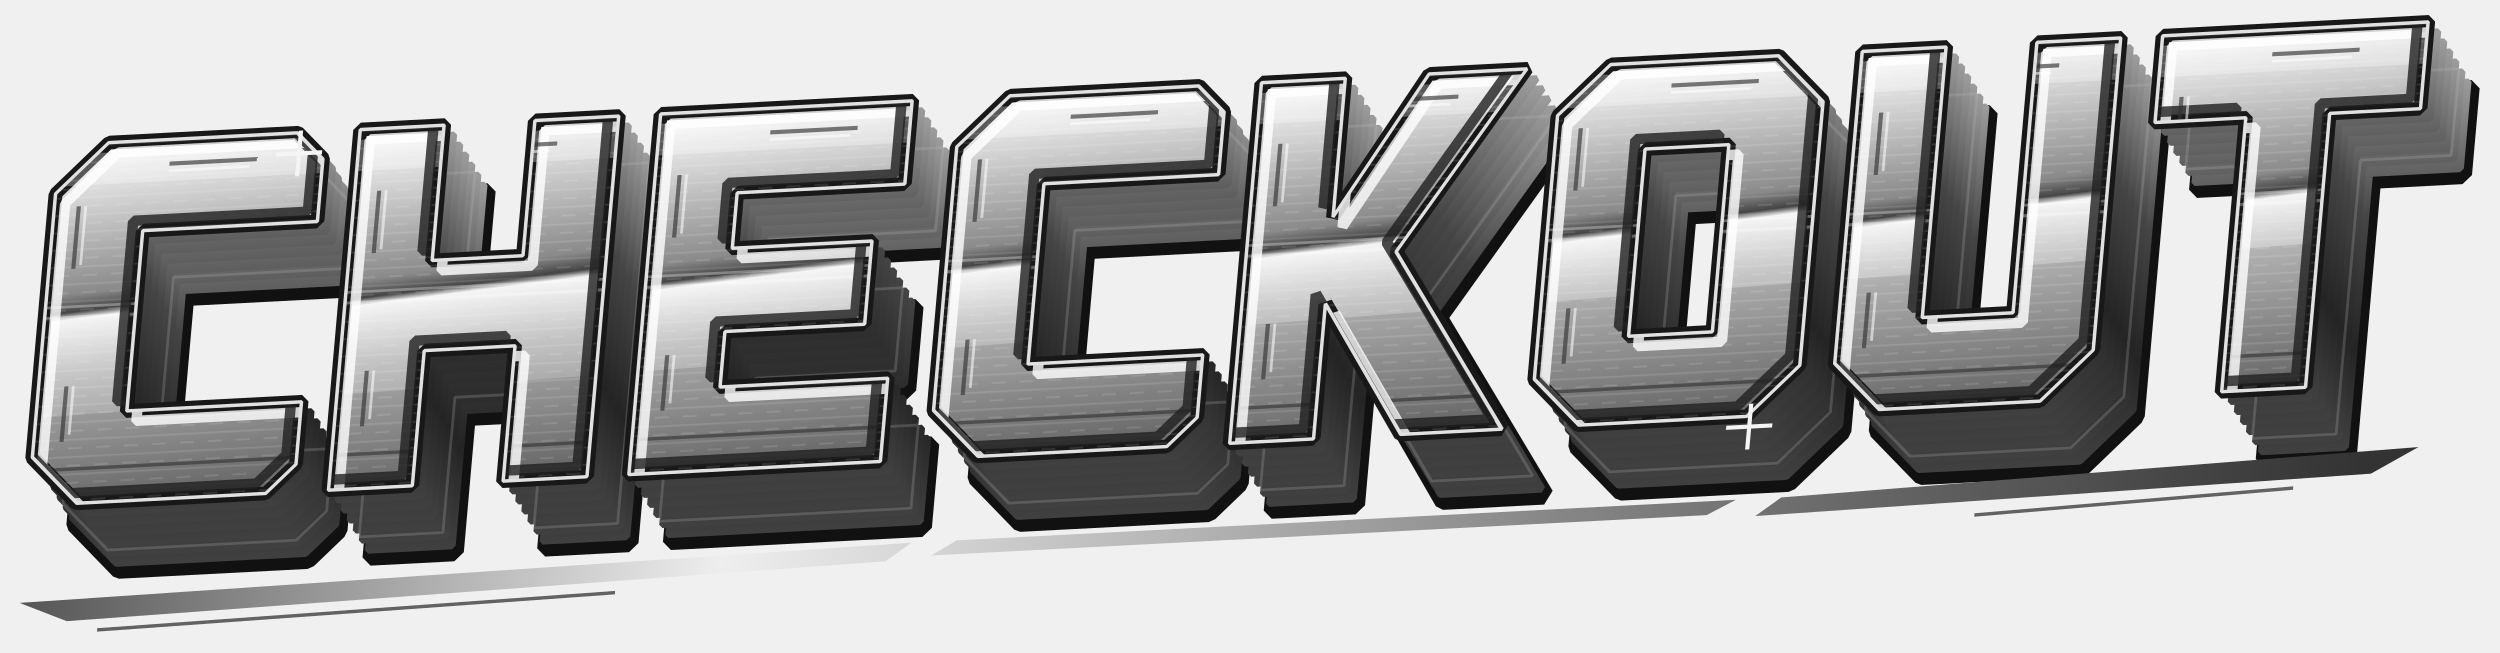
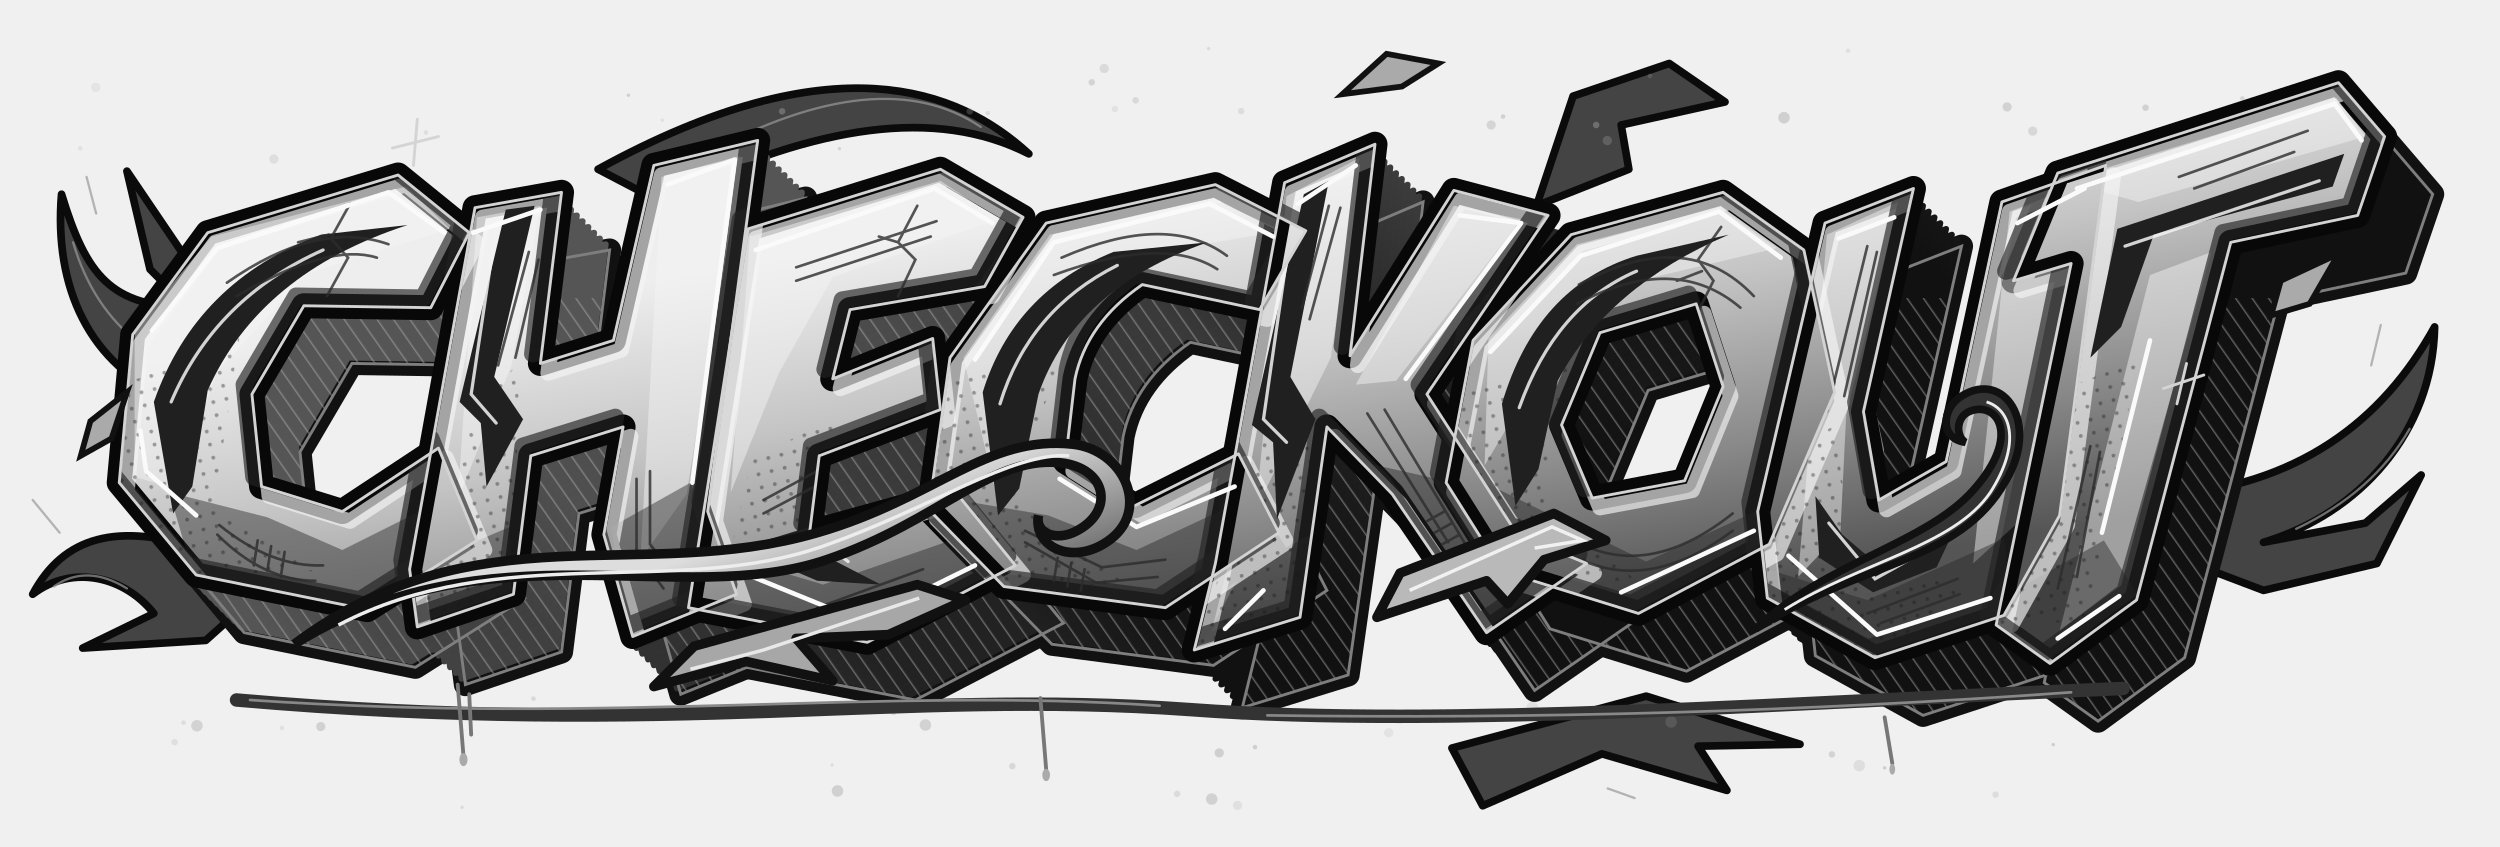
- <svg xmlns="http://www.w3.org/2000/svg" width="720" height="188" viewBox="20 8 720 188" fill="none" role="img" aria-labelledby="checkout-title checkout-description">
+ <svg xmlns="http://www.w3.org/2000/svg" width="1300" height="440" viewBox="0 25 1300 440" fill="none" role="img" aria-labelledby="checkout-title checkout-description">
  <defs>
-     <linearGradient id="chrome" x1="0" y1="0" x2="8" y2="104" gradientUnits="userSpaceOnUse">
-       <stop stop-color="#fff" />
-       <stop offset=".18" stop-color="#cfcfcf" />
-       <stop offset=".42" stop-color="#8a8a8a" />
-       <stop offset=".47" stop-color="#454545" />
-       <stop offset=".49" stop-color="#f5f5f5" />
-       <stop offset=".65" stop-color="#c4c4c4" />
-       <stop offset="1" stop-color="#777" />
-     </linearGradient>
-     <linearGradient id="depth" x1="0" y1="0" x2="0" y2="126" gradientUnits="userSpaceOnUse">
-       <stop stop-color="#9b9b9b" />
-       <stop offset=".3" stop-color="#454545" />
-       <stop offset=".6" stop-color="#242424" />
+     <linearGradient id="paint" x1="650" y1="120" x2="690" y2="363" gradientUnits="userSpaceOnUse">
+       <stop stop-color="#eee" />
+       <stop offset=".35" stop-color="#c5c5c5" />
+       <stop offset=".72" stop-color="#888" />
      <stop offset="1" stop-color="#555" />
    </linearGradient>
-     <linearGradient id="rail" x1="0" y1="130" x2="670" y2="130" gradientUnits="userSpaceOnUse">
+     <linearGradient id="depth" x1="400" y1="170" x2="530" y2="402" gradientUnits="userSpaceOnUse">
      <stop stop-color="#555" />
-       <stop offset=".3" stop-color="#eee" />
-       <stop offset=".65" stop-color="#888" />
+       <stop offset=".6" stop-color="#292929" />
+       <stop offset="1" stop-color="#111" />
+     </linearGradient>
+     <linearGradient id="ribbon" x1="490" y1="270" x2="530" y2="387" gradientUnits="userSpaceOnUse">
+       <stop stop-color="#ddd" />
+       <stop offset=".5" stop-color="#777" />
      <stop offset="1" stop-color="#333" />
    </linearGradient>
-     <pattern id="brushed" width="8" height="5" patternUnits="userSpaceOnUse">
-       <path d="M0 .5H8M2 3H6" stroke="#fff" stroke-opacity=".12" stroke-width=".5" />
+     <pattern id="halftone" width="7" height="7" patternUnits="userSpaceOnUse" patternTransform="rotate(-14)">
+       <circle cx="2" cy="2" r="1" fill="#171717" />
    </pattern>
-     <path id="letter-c" fill-rule="evenodd" d="M14 0H68L76 8V26H26V78H76V96L68 104H14L0 90V14Z" />
-     <path id="letter-h" fill-rule="evenodd" d="M0 0H24V39H50V0H74V104H50V65H24V104H0Z" />
-     <path id="letter-e" fill-rule="evenodd" d="M0 0H72V24H24V40H64V64H24V80H72V104H0Z" />
-     <path id="letter-k" fill-rule="evenodd" d="M0 0H24V40L48 0H76L43 51L78 104H49L24 65V104H0Z" />
-     <path id="letter-o" fill-rule="evenodd" d="M14 0H62L76 14V90L62 104H14L0 90V14Z M26 25V79H50V25Z" />
-     <path id="letter-u" fill-rule="evenodd" d="M0 0H24V78H50V0H74V90L60 104H14L0 90Z" />
-     <path id="letter-t" fill-rule="evenodd" d="M0 0H76V25H50V104H26V25H0Z" />
+     <pattern id="hatching" width="7" height="7" patternUnits="userSpaceOnUse" patternTransform="rotate(-35)">
+       <path d="M2 0V7" stroke="#b5b5b5" stroke-opacity=".45" stroke-width=".8" />
+     </pattern>
+     <path id="c-first" fill-rule="evenodd" clip-rule="evenodd" d="M108 146 207 116 244 146 224 185 158 184 131 230 136 278 178 291 228 258 248 306 191 342 102 324 62 276 69 199Z" />
+     <path id="h" fill-rule="evenodd" clip-rule="evenodd" d="M247 133 292 125 281 214 319 202 340 111 394 98 368 291 383 334 329 356 314 303 324 247 276 262 267 334 217 351 213 321Z" />
+     <path id="e" fill-rule="evenodd" clip-rule="evenodd" d="M389 144 489 113 532 138 512 174 442 186 433 222 485 201 489 238 426 262 421 302 497 281 528 319 451 359 358 341 368 278Z" />
+     <path id="c-second" fill-rule="evenodd" clip-rule="evenodd" d="M544 141 632 121 679 145 655 186 594 173Q565 193 559 222L554 265 590 288 644 261 665 302 606 341 522 330 483 290 494 211Z" />
+     <path id="k" fill-rule="evenodd" clip-rule="evenodd" d="M668 120 715 100 702 210 756 124 805 137 742 230 789 303 825 318 773 354 724 282 690 247 676 346 621 363 632 318Z" />
+     <path id="o" fill-rule="evenodd" clip-rule="evenodd" d="M817 147 896 125 938 155 954 229 920 308 852 344 781 322 752 276 766 202Z M832 198 812 246 828 284 876 275 896 226 882 183Z" />
+     <path id="u" fill-rule="evenodd" clip-rule="evenodd" d="M949 141 995 123 969 239 977 285 1012 265 1041 130 1095 111 1071 293 1042 345 975 367 919 336 914 291Z" />
+     <path id="t" fill-rule="evenodd" clip-rule="evenodd" d="M1070 115 1216 68 1240 96 1226 137 1160 151 1111 337 1066 370 1038 350 1077 162 1047 171Z" />
    <g id="word">
-       <use href="#letter-c" x="0" />
-       <use href="#letter-h" x="86" />
-       <use href="#letter-e" x="172" />
-       <use href="#letter-c" x="258" />
-       <use href="#letter-k" x="344" />
-       <use href="#letter-o" x="430" />
-       <use href="#letter-u" x="516" />
-       <use href="#letter-t" x="602" />
-     </g>
-     <clipPath id="faces" clip-rule="evenodd">
-       <use href="#letter-c" />
-       <use href="#letter-h" x="86" />
-       <use href="#letter-e" x="172" />
-       <use href="#letter-c" x="258" />
-       <use href="#letter-k" x="344" />
-       <use href="#letter-o" x="430" />
-       <use href="#letter-u" x="516" />
-       <use href="#letter-t" x="602" />
+       <use href="#c-first" />
+       <use href="#h" />
+       <use href="#e" />
+       <use href="#c-second" />
+       <use href="#k" />
+       <use href="#o" />
+       <use href="#u" />
+       <use href="#t" />
+     </g>
+     <clipPath id="faces">
+       <use href="#c-first" />
+       <use href="#h" />
+       <use href="#e" />
+       <use href="#c-second" />
+       <use href="#k" />
+       <use href="#o" />
+       <use href="#u" />
+       <use href="#t" />
+     </clipPath>
+     <clipPath id="sides">
+       <use href="#c-first" transform="translate(25 30)" />
+       <use href="#h" transform="translate(25 30)" />
+       <use href="#e" transform="translate(25 30)" />
+       <use href="#c-second" transform="translate(25 30)" />
+       <use href="#k" transform="translate(25 30)" />
+       <use href="#o" transform="translate(25 30)" />
+       <use href="#u" transform="translate(25 30)" />
+       <use href="#t" transform="translate(25 30)" />
    </clipPath>
  </defs>
-   <g transform="translate(42 32) skewX(-8) rotate(-3 339 52)" stroke-linejoin="bevel">
-     <use href="#word" transform="translate(14 20)" fill="#111" stroke="#111" stroke-width="5" />
-     <g fill="url(#depth)" stroke="url(#depth)" stroke-width="2">
-       <use href="#word" transform="translate(13 18)" />
-       <use href="#word" transform="translate(11 15)" />
-       <use href="#word" transform="translate(9 12)" />
-       <use href="#word" transform="translate(7 9)" />
-       <use href="#word" transform="translate(5 6)" />
-       <use href="#word" transform="translate(3 3)" />
-     </g>
-     <use href="#word" transform="translate(10 14)" stroke="#c1c1c1" stroke-opacity=".22" stroke-width=".8" />
-     <use href="#word" fill="url(#chrome)" stroke="#181818" stroke-width="4" />
-     <g clip-path="url(#faces)">
-       <path d="M-12 3H706V12H-12Z" fill="#fff" opacity=".28" />
-       <path d="M-12 79 706 61V104H-12Z" fill="#141414" opacity=".13" />
-       <path d="M-12 47H706M-12 50H706" stroke="#fff" stroke-opacity=".32" stroke-width=".8" />
-       <path d="M-12 94H706" stroke="#222" stroke-opacity=".5" stroke-width="1" />
-       <path d="M-12 0H706V104H-12Z" fill="url(#brushed)" />
-       <use href="#word" transform="translate(3 3)" stroke="#fff" stroke-opacity=".8" stroke-width="3" />
-       <use href="#word" transform="translate(-3 -3)" stroke="#202020" stroke-opacity=".8" stroke-width="3" />
-       <path d="M7 18V36M8 70V86M32 7H57" stroke="#333" stroke-opacity=".65" stroke-width="1.2" />
-       <path d="M9 18V35M10 70V84M32 9H55" stroke="#fff" stroke-opacity=".55" stroke-width=".8" />
-       <path d="M93 18V36M94 70V86M118 7H143" stroke="#333" stroke-opacity=".65" stroke-width="1.2" />
-       <path d="M95 18V35M96 70V84M118 9H141" stroke="#fff" stroke-opacity=".55" stroke-width=".8" />
-       <path d="M179 18V36M180 70V86M204 7H229" stroke="#333" stroke-opacity=".65" stroke-width="1.2" />
-       <path d="M181 18V35M182 70V84M204 9H227" stroke="#fff" stroke-opacity=".55" stroke-width=".8" />
-       <path d="M265 18V36M266 70V86M290 7H315" stroke="#333" stroke-opacity=".65" stroke-width="1.2" />
-       <path d="M267 18V35M268 70V84M290 9H313" stroke="#fff" stroke-opacity=".55" stroke-width=".8" />
-       <path d="M351 18V36M352 70V86M376 7H401" stroke="#333" stroke-opacity=".65" stroke-width="1.2" />
-       <path d="M353 18V35M354 70V84M376 9H399" stroke="#fff" stroke-opacity=".55" stroke-width=".8" />
-       <path d="M437 18V36M438 70V86M462 7H487" stroke="#333" stroke-opacity=".65" stroke-width="1.2" />
-       <path d="M439 18V35M440 70V84M462 9H485" stroke="#fff" stroke-opacity=".55" stroke-width=".8" />
-       <path d="M523 18V36M524 70V86M548 7H573" stroke="#333" stroke-opacity=".65" stroke-width="1.2" />
-       <path d="M525 18V35M526 70V84M548 9H571" stroke="#fff" stroke-opacity=".55" stroke-width=".8" />
-       <path d="M609 18V36M610 70V86M634 7H659" stroke="#333" stroke-opacity=".65" stroke-width="1.2" />
-       <path d="M611 18V35M612 70V84M634 9H657" stroke="#fff" stroke-opacity=".55" stroke-width=".8" />
-     </g>
-     <use href="#word" stroke="#e1e1e1" stroke-width="1" />
-     <path d="M0 132 255 128 248 133 14 138Z M268 128H491L483 132H261Z M504 128 686 123 673 130 497 133Z" fill="url(#rail)" />
-     <path d="M23 141 171 138M560 136 651 133" stroke="#626262" stroke-width="1" />
-     <g stroke="#f5f5f5" stroke-width="1.2" stroke-linecap="square">
-       <path d="M69 0V12M63 6H75" />
-       <path d="M493 101V113M487 107H499" />
-     </g>
+   <g fill="#444" stroke="#0b0b0b" stroke-width="4" stroke-linejoin="round">
+     <path d="M90 233C46 215 28 174 32 126 45 169 58 184 98 185L78 165 66 114 106 173 128 183Z" />
+     <path d="M106 311C61 296 33 304 17 334 38 318 65 325 80 344L43 362 107 358 136 332Z" />
+     <path d="M311 113C433 46 498 71 535 105 486 80 424 91 352 125L363 105 334 125Z" />
+     <path d="M799 132 818 75 868 58 897 78 843 90 847 113Z" />
+     <path d="M1124 283C1195 278 1239 244 1266 195 1265 250 1227 292 1177 307L1230 297 1259 272 1236 318 1177 332 1148 321Z" />
+     <path d="M755 414 856 387 936 412 883 413 898 436 833 417 771 444Z" />
+   </g>
+   <g stroke="#999" stroke-linecap="round" stroke-width="1.2" opacity=".7">
+     <path d="M38 151Q48 185 73 204M28 330Q45 318 66 331M367 105Q458 56 510 91M1194 300Q1234 281 1253 248" />
+     <path d="M45 117 50 136M17 285 31 302M1238 194 1233 215M836 435 850 440" />
+   </g>
+   <g fill="#aaa">
+     <circle cx="432.7" cy="422.8" r="0.9" opacity="0.26" />
+     <circle cx="221.5" cy="93.9" r="1.2" opacity="0.26" />
+     <circle cx="277.4" cy="388.3" r="1.2" opacity="0.34" />
+     <circle cx="1043.7" cy="80.6" r="2.4" opacity="0.42" />
+     <circle cx="464.7" cy="395.2" r="1.7" opacity="0.37" />
+     <circle cx="513.6" cy="83.8" r="1.2" opacity="0.28" />
+     <circle cx="1067.7" cy="412.2" r="0.9" opacity="0.49" />
+     <circle cx="858.0" cy="64.5" r="1.2" opacity="0.22" />
+     <circle cx="1037.7" cy="438.2" r="1.7" opacity="0.27" />
+     <circle cx="49.8" cy="70.4" r="2.4" opacity="0.18" />
+     <circle cx="150.0" cy="391.0" r="1.2" opacity="0.31" />
+     <circle cx="645.4" cy="82.8" r="1.7" opacity="0.27" />
+     <circle cx="146.6" cy="403.5" r="1.2" opacity="0.22" />
+     <circle cx="579.7" cy="81.7" r="1.7" opacity="0.20" />
+     <circle cx="966.8" cy="423.1" r="3" opacity="0.26" />
+     <circle cx="961.0" cy="51.4" r="1.2" opacity="0.24" />
+     <circle cx="435.5" cy="436.3" r="3" opacity="0.46" />
+     <circle cx="1217.8" cy="65.7" r="1.2" opacity="0.49" />
+     <circle cx="652.6" cy="413.5" r="1.2" opacity="0.47" />
+     <circle cx="142.4" cy="107.7" r="2.4" opacity="0.26" />
+     <circle cx="612.1" cy="437.8" r="1.7" opacity="0.29" />
+     <circle cx="927.7" cy="86.2" r="3" opacity="0.46" />
+     <circle cx="643.5" cy="443.8" r="2.4" opacity="0.24" />
+     <circle cx="406.7" cy="82.9" r="1.7" opacity="0.40" />
+     <circle cx="90.8" cy="410.9" r="1.7" opacity="0.25" />
+     <circle cx="775.4" cy="90.0" r="2.4" opacity="0.39" />
+     <circle cx="722.1" cy="406.0" r="2.4" opacity="0.19" />
+     <circle cx="504.3" cy="82.9" r="1.7" opacity="0.27" />
+     <circle cx="952.6" cy="417.3" r="1.7" opacity="0.41" />
+     <circle cx="835.8" cy="98.1" r="2.4" opacity="0.28" />
+     <circle cx="869.0" cy="400.4" r="3" opacity="0.20" />
+     <circle cx="590.5" cy="77.2" r="1.7" opacity="0.33" />
+     <circle cx="630.1" cy="440.5" r="3" opacity="0.43" />
+     <circle cx="574.2" cy="60.6" r="2.4" opacity="0.32" />
+     <circle cx="796.8" cy="392.8" r="3" opacity="0.20" />
+     <circle cx="1166.0" cy="76.2" r="1.2" opacity="0.38" />
+     <circle cx="240.3" cy="444.8" r="0.9" opacity="0.29" />
+     <circle cx="41.7" cy="102.1" r="1.2" opacity="0.21" />
+     <circle cx="980.0" cy="424.3" r="0.9" opacity="0.49" />
+     <circle cx="628.5" cy="50.3" r="0.9" opacity="0.29" />
+     <circle cx="526.4" cy="423.4" r="1.7" opacity="0.35" />
+     <circle cx="436.5" cy="102.3" r="0.9" opacity="0.40" />
+     <circle cx="481.2" cy="402.0" r="3" opacity="0.42" />
+     <circle cx="1115.7" cy="81.0" r="1.7" opacity="0.45" />
+     <circle cx="102.4" cy="402.4" r="3" opacity="0.41" />
+     <circle cx="830.0" cy="90.0" r="1.7" opacity="0.42" />
+     <circle cx="95.4" cy="400.8" r="1.2" opacity="0.28" />
+     <circle cx="567.7" cy="67.8" r="1.7" opacity="0.41" />
+     <circle cx="642.1" cy="389.1" r="1.2" opacity="0.34" />
+     <circle cx="1057.0" cy="93.2" r="2.4" opacity="0.35" />
+     <circle cx="166.8" cy="402.8" r="2.4" opacity="0.43" />
+     <circle cx="1224.6" cy="83.2" r="3" opacity="0.38" />
+     <circle cx="634.0" cy="416.5" r="2.4" opacity="0.47" />
+     <circle cx="344.4" cy="87.5" r="0.9" opacity="0.22" />
+     <circle cx="516.9" cy="390.3" r="1.2" opacity="0.35" />
+     <circle cx="326.8" cy="74.5" r="0.9" opacity="0.48" />
+     <circle cx="196.1" cy="395.1" r="1.2" opacity="0.23" />
+     <circle cx="781.6" cy="85.6" r="1.2" opacity="0.45" />
+   </g>
+   <use href="#word" transform="translate(25 30)" fill="url(#depth)" stroke="#111" stroke-width="12" stroke-linejoin="round" />
+   <g fill="url(#depth)" stroke="url(#depth)" stroke-width="3" stroke-linejoin="round">
+     <use href="#word" transform="translate(23 27)" />
+     <use href="#word" transform="translate(20 24)" />
+     <use href="#word" transform="translate(17 21)" />
+     <use href="#word" transform="translate(14 18)" />
+     <use href="#word" transform="translate(11 15)" />
+     <use href="#word" transform="translate(8 12)" />
+     <use href="#word" transform="translate(5 9)" />
+     <use href="#word" transform="translate(2 6)" />
+   </g>
+   <path d="M40 180H1280V420H40Z" fill="url(#hatching)" clip-path="url(#sides)" />
+   <use href="#word" transform="translate(25 30)" stroke="#7e7e7e" stroke-width="1.5" />
+   <g fill="url(#paint)" stroke="#080808" stroke-width="13" stroke-linejoin="round">
+     <use href="#c-first" />
+     <use href="#h" />
+     <use href="#e" />
+     <use href="#c-second" />
+     <use href="#k" />
+     <use href="#o" />
+     <use href="#u" />
+     <use href="#t" />
+   </g>
+   <g clip-path="url(#faces)">
+     <g fill="#f5f5f5" opacity=".47">
+       <path d="M70 196 110 148 211 122 234 144 160 167 113 218 91 279 70 273Z" />
+       <path d="M248 138 281 132 266 215 238 285ZM344 117 385 106 357 282 333 316Z" />
+       <path d="M390 148 489 119 519 139 433 169 405 219 380 281Z" />
+       <path d="M501 211 546 147 631 129 667 145 590 158 548 210 518 282Z" />
+       <path d="M669 127 707 107 692 211 653 290ZM756 132 791 139 726 223 705 225Z" />
+       <path d="M774 201 820 152 894 133 924 154 835 175 800 220 772 267Z" />
+       <path d="M950 147 987 130 960 241 957 302 935 325ZM1045 135 1086 119 1060 287 1026 318Z" />
+       <path d="M1073 119 1215 76 1230 96 1112 130ZM1118 168 1150 156 1101 330 1071 353Z" />
+     </g>
+     <g fill="#252525" opacity=".44">
+       <path d="M88 281 139 294 178 311 236 282 246 316 183 350 102 329Z" />
+       <path d="M216 320 265 299 266 339 213 362ZM318 299 359 276 383 334 328 366Z" />
+       <path d="M368 311 428 329 503 303 530 323 450 370 352 347Z" />
+       <path d="M498 285 545 293 591 311 651 283 669 310 606 352 523 341Z" />
+       <path d="M646 322 685 301 677 351 617 375ZM707 265 747 274 792 308 826 319 771 365Z" />
+       <path d="M770 275 813 296 856 317 928 284 923 316 850 355 781 334Z" />
+       <path d="M919 321 971 337 1042 305 1048 351 974 377 918 346Z" />
+       <path d="M1041 336 1094 306 1115 340 1065 380 1031 354Z" />
+     </g>
+     <use href="#word" transform="translate(4 5)" stroke="#f3f3f3" stroke-opacity=".66" stroke-width="8" stroke-linejoin="round" />
+     <use href="#word" transform="translate(-4 -5)" stroke="#222" stroke-opacity=".65" stroke-width="9" stroke-linejoin="round" />
+     <g fill="url(#halftone)" opacity=".38">
+       <path d="M65 225 125 197 111 289 163 322 102 324 62 276Z" />
+       <path d="M250 228 270 215 267 334 217 351ZM391 263 436 242 423 319 376 329Z" />
+       <path d="M494 223 554 202 527 286 586 329 522 330 483 290Z" />
+       <path d="M657 255 687 240 676 346 621 363ZM758 231 818 211 801 283 852 328 781 322Z" />
+       <path d="M919 269 954 246 963 312 1021 332 975 367 919 336Z" />
+       <path d="M1066 230 1112 212 1085 348 1038 350Z" />
+     </g>
+     <g fill="#202020">
+       <path d="M80 234Q102 171 167 147L212 142Q135 167 108 228L100 278 90 292Z" />
+       <path d="M263 134 278 132 257 221 272 243 253 278 250 245 239 234Z" />
+       <path d="M385 310 434 295 483 293 427 313 458 329 425 327Z" />
+       <path d="M511 229Q527 177 579 156L628 151Q559 175 540 230L530 279 519 293Z" />
+       <path d="M678 126 691 119 671 221 684 243 664 295 662 255 651 246Z" />
+       <path d="M781 235Q799 174 851 158L899 147Q836 174 810 223L800 269 788 288Z" />
+       <path d="M944 283 958 303 978 320 1016 301 1007 320 974 333 946 315Z" />
+       <path d="M1101 144 1219 105 1213 122 1120 147 1103 195 1087 211Z" />
+     </g>
+     <g stroke="#f2f2f2" stroke-width="1.7" opacity=".85" stroke-linecap="round">
+       <path d="M89 234Q112 180 168 155M258 143 245 230 258 245M394 314 427 306 441 317M520 235Q535 186 581 163M671 146 657 243 669 255M790 237Q809 184 851 166M951 297 975 326 1009 307M1105 153 1206 119" />
+     </g>
+     <g stroke="#2c2c2c" stroke-width="1.4" stroke-linecap="round" opacity=".8">
+       <path d="M118 172Q165 139 202 152M123 179Q171 151 196 159M114 298Q141 320 168 319M113 303Q137 327 164 327" />
+       <path d="M275 156 259 215M280 160 268 211M331 274 331 312 345 331M338 270 338 308 351 325" />
+       <path d="M414 164 487 140M414 171 484 148M397 285 458 252M397 292 452 263M425 341 480 321" />
+       <path d="M552 159Q607 135 638 158M548 168Q605 147 633 165M533 301 573 320 606 316M533 307 570 328 602 325" />
+       <path d="M697 133 681 191M691 132 677 185M720 238 765 313M711 240 753 307" />
+       <path d="M821 173Q877 142 912 179M820 183Q871 156 905 185M802 294Q847 335 901 292M801 302Q846 342 901 301" />
+       <path d="M971 153 950 239M976 156 959 231M971 344 1018 326M978 349 1019 334" />
+       <path d="M1133 117 1200 93M1141 123 1193 104M1087 257 1070 331M1092 260 1080 325" />
+       <path d="M182 131 172 149 181 159 170 179M171 147 155 151M477 132 467 151 476 160 467 179M467 151 457 148M895 143 883 160 891 171 882 189M885 166 872 171" />
+       <path d="M134 306 132 319M141 309 139 322M148 312 146 325M550 315 548 327M557 318 555 330M564 321 562 332M742 296 751 291M746 302 755 297M750 308 759 303" />
+     </g>
+   </g>
+   <use href="#word" stroke="#d3d3d3" stroke-width="1.5" stroke-linejoin="round" />
+   <g stroke="#fafafa" stroke-width="2.4" stroke-linecap="round" stroke-linejoin="round">
+     <path d="M79 197 113 154 202 125 231 146M73 249 76 270 102 293M246 146 281 134M347 121 382 108 360 276M393 155 486 123 516 141M389 324 448 348 507 319" />
+     <path d="M507 212 548 151 629 131 662 148M551 274 591 299 642 278M675 131 705 111M759 137 791 141 731 222M657 332 637 352M775 208 822 158 894 135 926 159M843 333 912 301" />
+     <path d="M956 149 985 138M1049 141 1084 123M930 314 976 355 1035 336M1080 123 1214 79 1228 98M1118 202 1093 302M1070 357 1102 335" />
+   </g>
+   <path d="M153 360C254 297 354 342 430 316 489 296 517 260 554 266 576 270 579 291 560 301 549 307 538 302 540 293 537 310 559 320 578 305 598 289 584 259 558 256 513 251 487 284 425 302 332 329 248 289 153 360Z" fill="url(#ribbon)" stroke="#111" stroke-width="5" />
+   <path d="M176 350C260 306 351 336 428 309 485 289 526 260 556 262" stroke="#ededed" stroke-width="1.8" />
+   <path d="M361 361 477 329 502 337 462 355 414 357 433 379 388 369 340 382Z" fill="#a7a7a7" stroke="#111" stroke-width="5" stroke-linejoin="round" />
+   <path d="M359 373 397 363 478 336" stroke="#e8e8e8" stroke-width="1.8" />
+   <path d="M728 323 808 292 835 306 803 316 784 339 773 327 716 346Z" fill="#b9b9b9" stroke="#111" stroke-width="5" stroke-linejoin="round" />
+   <path d="M733 332 807 299 823 306 798 310" stroke="#f1f1f1" stroke-width="1.8" />
+   <path d="M913 352C950 317 1001 308 1026 280 1052 251 1038 233 1024 239 1017 242 1017 252 1022 255 1008 253 1010 237 1020 231 1042 217 1061 245 1043 275 1019 318 967 317 913 352Z" fill="url(#ribbon)" stroke="#111" stroke-width="4" />
+   <path d="M928 342C968 317 1016 309 1035 281 1051 256 1046 238 1033 234" stroke="#ededed" stroke-width="1.5" />
+   <g stroke-linecap="round">
+     <path d="M123 389C353 409 466 383 619 394 753 404 937 390 1104 383" stroke="#333" stroke-width="7" />
+     <path d="M130 389C321 402 458 382 603 392M659 397Q868 400 1077 385" stroke="#888" stroke-width="1.4" />
+     <path d="M238 381 241 418M244 386 245 407M541 388 544 425M980 398 984 422" stroke="#777" stroke-width="2" />
+   </g>
+   <g fill="#aaa">
+     <ellipse cx="241" cy="420" rx="2.1" ry="3.4" />
+     <ellipse cx="544" cy="428" rx="2" ry="3.2" />
+     <ellipse cx="984" cy="425" rx="1.5" ry="2.8" />
+     <path d="M47 244 66 229 58 253 42 262Z M1186 171 1216 157 1201 183 1181 189Z M698 74 721 53 748 58 729 70Z" stroke="#111" stroke-width="3" />
+   </g>
+   <g stroke="#d4d4d4" stroke-width="1.5" stroke-linecap="round">
+     <path d="M217 87 215 111M204 102 228 96M1137 214 1132 235M1125 227 1146 220" />
  </g>
</svg>
